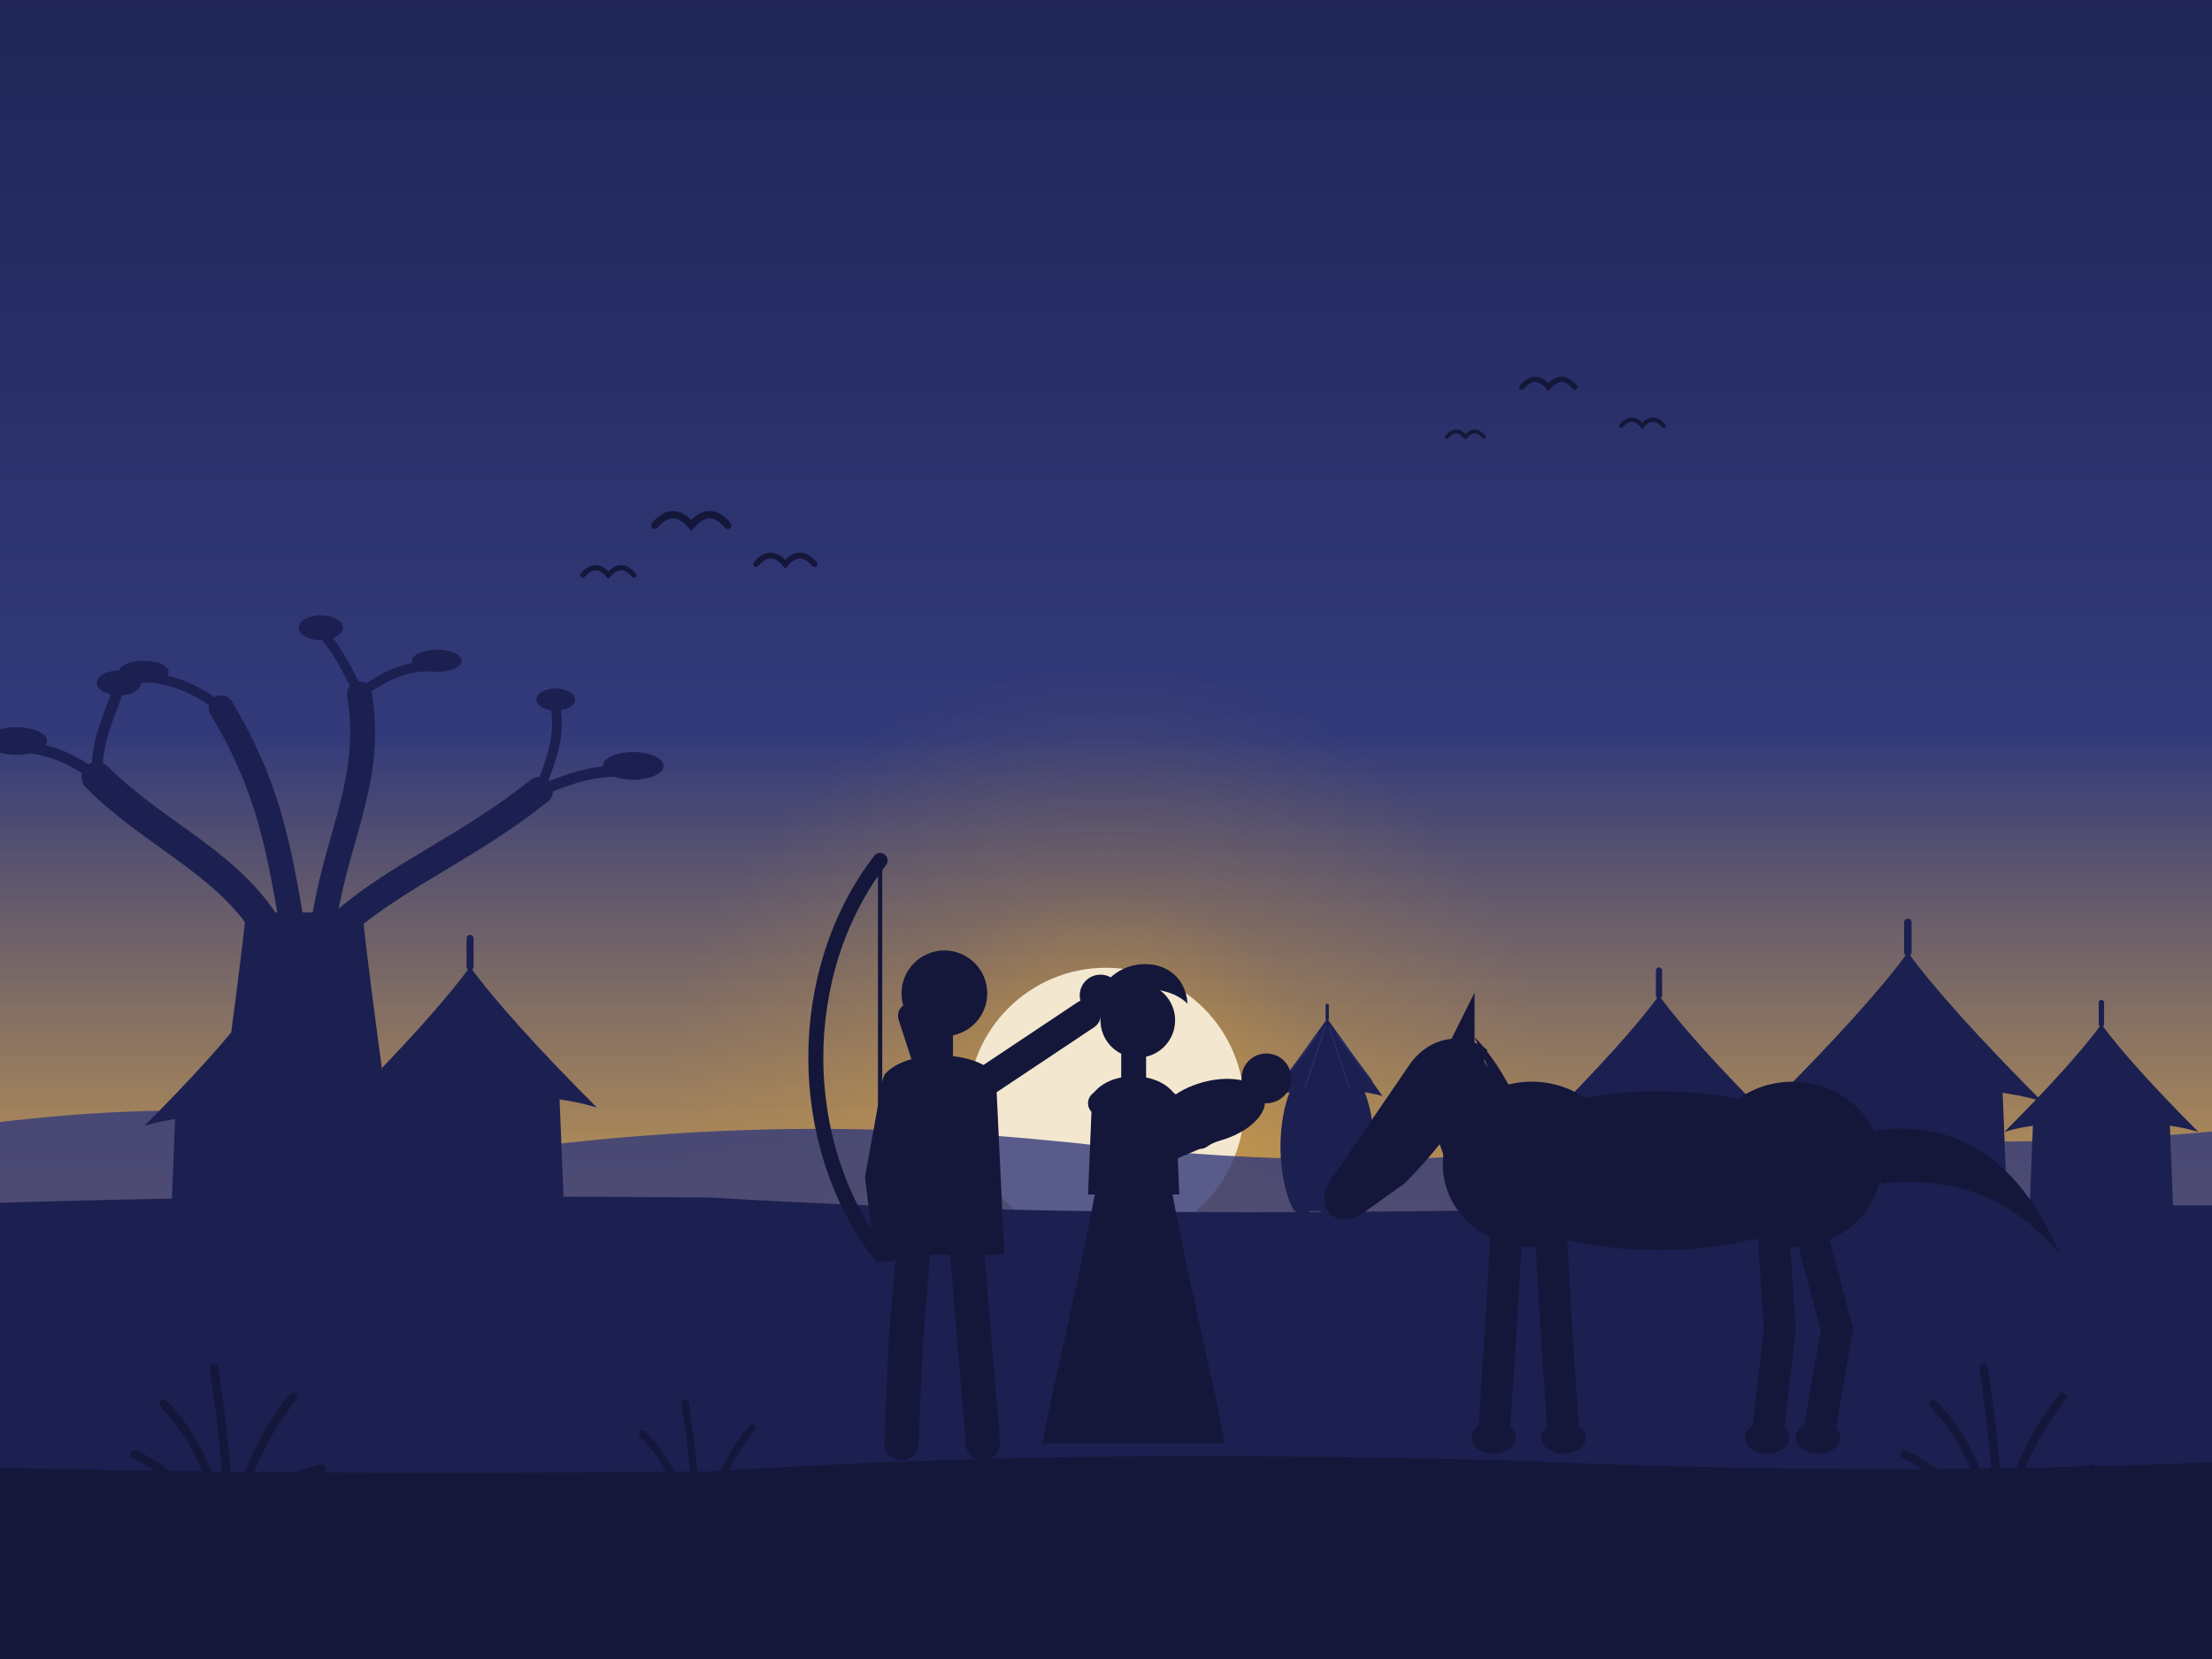
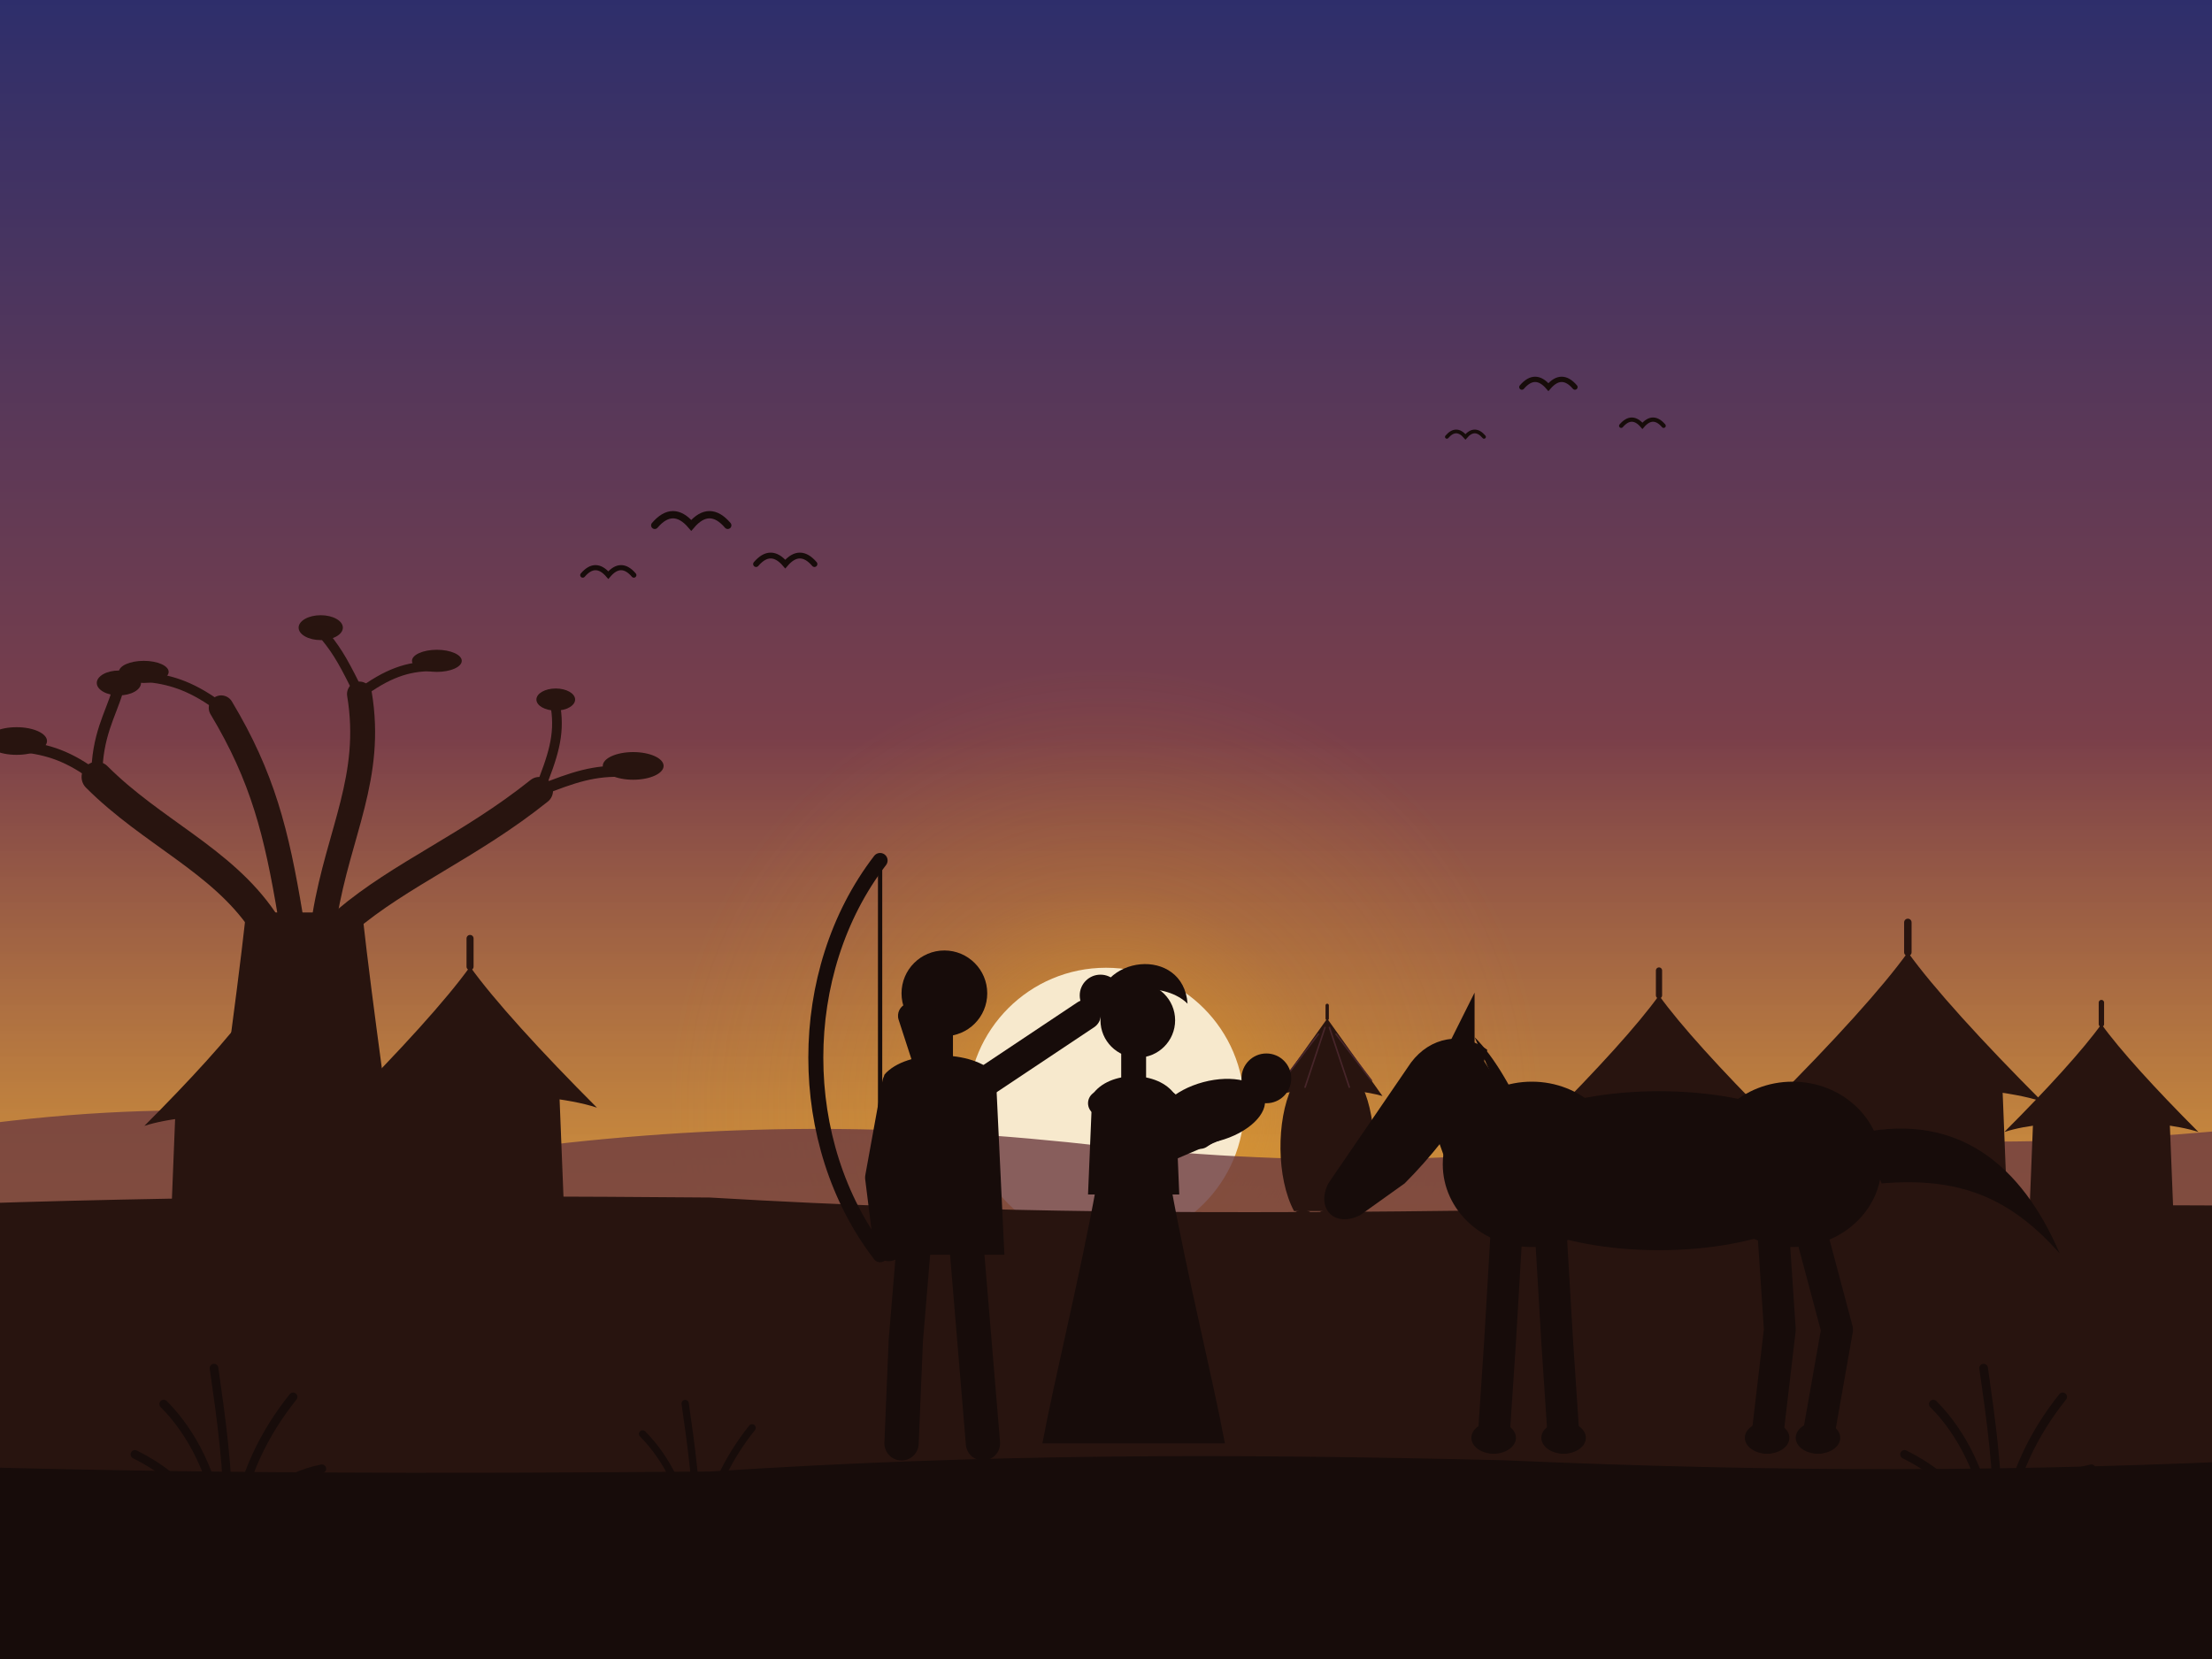
<svg xmlns="http://www.w3.org/2000/svg" viewBox="0 0 800 600" preserveAspectRatio="xMidYMid slice">
  <defs>
    <linearGradient id="yennenga-5-ciel" x1="0" y1="0" x2="0" y2="1">
-       <stop offset="0" stop-color="#1d2251" />
-       <stop offset="0.45" stop-color="#323a7a" />
-       <stop offset="0.8" stop-color="#e8a934" stop-opacity="0.9" />
-       <stop offset="1" stop-color="#f3e7cf" />
+       <stop offset="0" stop-color="#232c70" />
+       <stop offset="0.45" stop-color="#7a3f4a" />
+       <stop offset="0.8" stop-color="#eda521" stop-opacity="0.9" />
+       <stop offset="1" stop-color="#f7e9cd" />
    </linearGradient>
    <radialGradient id="yennenga-5-halo">
-       <stop offset="0" stop-color="#e8a934" stop-opacity="0.55" />
-       <stop offset="0.5" stop-color="#e8a934" stop-opacity="0.15" />
-       <stop offset="1" stop-color="#e8a934" stop-opacity="0" />
+       <stop offset="0" stop-color="#eda521" stop-opacity="0.55" />
+       <stop offset="0.5" stop-color="#eda521" stop-opacity="0.15" />
+       <stop offset="1" stop-color="#eda521" stop-opacity="0" />
    </radialGradient>
  </defs>
  <g class="calque-fond">
    <rect x="-40" y="-40" width="880" height="680" fill="url(#yennenga-5-ciel)" />
    <circle cx="400" cy="400" r="160" fill="url(#yennenga-5-halo)" class="anime-lueur" />
-     <circle cx="400" cy="400" r="50" fill="#f3e7cf" />
+     <circle cx="400" cy="400" r="50" fill="#f7e9cd" />
    <g class="anime-vol">
      <g transform="translate(250 190) scale(1.1 1.1)">
-         <path d="M-12 0 Q-6 -7 0 0 Q6 -7 12 0" fill="none" stroke="#14173a" stroke-width="2.4" stroke-linecap="round" />
+         <path d="M-12 0 Q-6 -7 0 0 Q6 -7 12 0" fill="none" stroke="#170c0a" stroke-width="2.4" stroke-linecap="round" />
      </g>
      <g transform="translate(284 204) scale(0.88 0.88)">
-         <path d="M-12 0 Q-6 -7 0 0 Q6 -7 12 0" fill="none" stroke="#14173a" stroke-width="2.4" stroke-linecap="round" />
+         <path d="M-12 0 Q-6 -7 0 0 Q6 -7 12 0" fill="none" stroke="#170c0a" stroke-width="2.4" stroke-linecap="round" />
      </g>
      <g transform="translate(220 208) scale(0.77 0.77)">
-         <path d="M-12 0 Q-6 -7 0 0 Q6 -7 12 0" fill="none" stroke="#14173a" stroke-width="2.4" stroke-linecap="round" />
+         <path d="M-12 0 Q-6 -7 0 0 Q6 -7 12 0" fill="none" stroke="#170c0a" stroke-width="2.4" stroke-linecap="round" />
      </g>
    </g>
    <g class="anime-vol">
      <g transform="translate(560 140) scale(0.8 0.8)">
-         <path d="M-12 0 Q-6 -7 0 0 Q6 -7 12 0" fill="none" stroke="#14173a" stroke-width="2.4" stroke-linecap="round" />
+         <path d="M-12 0 Q-6 -7 0 0 Q6 -7 12 0" fill="none" stroke="#170c0a" stroke-width="2.4" stroke-linecap="round" />
      </g>
      <g transform="translate(594 154) scale(0.64 0.64)">
-         <path d="M-12 0 Q-6 -7 0 0 Q6 -7 12 0" fill="none" stroke="#14173a" stroke-width="2.4" stroke-linecap="round" />
+         <path d="M-12 0 Q-6 -7 0 0 Q6 -7 12 0" fill="none" stroke="#170c0a" stroke-width="2.4" stroke-linecap="round" />
      </g>
      <g transform="translate(530 158) scale(0.56 0.56)">
-         <path d="M-12 0 Q-6 -7 0 0 Q6 -7 12 0" fill="none" stroke="#14173a" stroke-width="2.4" stroke-linecap="round" />
+         <path d="M-12 0 Q-6 -7 0 0 Q6 -7 12 0" fill="none" stroke="#170c0a" stroke-width="2.4" stroke-linecap="round" />
      </g>
    </g>
-     <path fill="#323a7a" opacity="0.8" d="M-30 410 C45.3 398 109.8 398 185 415.7 C260.3 406 324.8 406 400 414.6 C475.3 421.8 539.8 421.8 615 407.4 C690.3 414.9 754.8 414.9 830 406.2 V630 H-30Z" />
+     <path fill="#6d3b40" opacity="0.8" d="M-30 410 C45.3 398 109.8 398 185 415.7 C260.3 406 324.8 406 400 414.6 C475.3 421.8 539.8 421.8 615 407.4 C690.3 414.9 754.8 414.9 830 406.2 V630 H-30Z" />
  </g>
  <g class="calque-decor">
-     <path fill="#1b2050" d="M-30 436 C70.3 432.3 156.3 432.3 256.7 433.1 C357 439 443 439 543.3 437.7 C643.7 435.6 729.7 435.6 830 436.1 V630 H-30Z" />
+     <path fill="#28140f" d="M-30 436 C70.3 432.3 156.3 432.3 256.7 433.1 C357 439 443 439 543.3 437.7 C643.7 435.6 729.7 435.6 830 436.1 V630 H-30Z" />
    <g transform="translate(90 438) scale(0.7 0.7)">
-       <g fill="#1b2050">
+       <g fill="#28140f">
        <path d="M-40 0 L-38 -50 C-20 -54 20 -54 38 -50 L40 0Z" />
        <path d="M-54 -44 C-30 -68 -10 -90 0 -104 C10 -90 30 -68 54 -44 C30 -52 -30 -52 -54 -44Z" />
-         <path d="M0 -104 L0 -116" fill="none" stroke="#1b2050" stroke-width="3" stroke-linecap="round" stroke-linejoin="round" />
+         <path d="M0 -104 L0 -116" fill="none" stroke="#28140f" stroke-width="3" stroke-linecap="round" stroke-linejoin="round" />
      </g>
    </g>
    <g transform="translate(170 438) scale(0.85 0.85)">
-       <g fill="#1b2050">
+       <g fill="#28140f">
        <path d="M-40 0 L-38 -50 C-20 -54 20 -54 38 -50 L40 0Z" />
        <path d="M-54 -44 C-30 -68 -10 -90 0 -104 C10 -90 30 -68 54 -44 C30 -52 -30 -52 -54 -44Z" />
-         <path d="M0 -104 L0 -116" fill="none" stroke="#1b2050" stroke-width="3" stroke-linecap="round" stroke-linejoin="round" />
+         <path d="M0 -104 L0 -116" fill="none" stroke="#28140f" stroke-width="3" stroke-linecap="round" stroke-linejoin="round" />
      </g>
    </g>
    <g transform="translate(600 438) scale(0.75 0.75)">
-       <g fill="#1b2050">
+       <g fill="#28140f">
        <path d="M-40 0 L-38 -50 C-20 -54 20 -54 38 -50 L40 0Z" />
        <path d="M-54 -44 C-30 -68 -10 -90 0 -104 C10 -90 30 -68 54 -44 C30 -52 -30 -52 -54 -44Z" />
-         <path d="M0 -104 L0 -116" fill="none" stroke="#1b2050" stroke-width="3" stroke-linecap="round" stroke-linejoin="round" />
+         <path d="M0 -104 L0 -116" fill="none" stroke="#28140f" stroke-width="3" stroke-linecap="round" stroke-linejoin="round" />
      </g>
    </g>
    <g transform="translate(690 438) scale(0.9 0.9)">
-       <g fill="#1b2050">
+       <g fill="#28140f">
        <path d="M-40 0 L-38 -50 C-20 -54 20 -54 38 -50 L40 0Z" />
        <path d="M-54 -44 C-30 -68 -10 -90 0 -104 C10 -90 30 -68 54 -44 C30 -52 -30 -52 -54 -44Z" />
-         <path d="M0 -104 L0 -116" fill="none" stroke="#1b2050" stroke-width="3" stroke-linecap="round" stroke-linejoin="round" />
+         <path d="M0 -104 L0 -116" fill="none" stroke="#28140f" stroke-width="3" stroke-linecap="round" stroke-linejoin="round" />
      </g>
    </g>
    <g transform="translate(760 438) scale(0.65 0.65)">
-       <g fill="#1b2050">
+       <g fill="#28140f">
        <path d="M-40 0 L-38 -50 C-20 -54 20 -54 38 -50 L40 0Z" />
        <path d="M-54 -44 C-30 -68 -10 -90 0 -104 C10 -90 30 -68 54 -44 C30 -52 -30 -52 -54 -44Z" />
-         <path d="M0 -104 L0 -116" fill="none" stroke="#1b2050" stroke-width="3" stroke-linecap="round" stroke-linejoin="round" />
+         <path d="M0 -104 L0 -116" fill="none" stroke="#28140f" stroke-width="3" stroke-linecap="round" stroke-linejoin="round" />
      </g>
    </g>
    <g transform="translate(480 442) scale(0.4 0.4)">
-       <g fill="#1b2050">
+       <g fill="#28140f">
        <ellipse cx="-22" cy="-5" rx="9" ry="6" />
        <ellipse cx="0" cy="-5" rx="9" ry="6" />
        <ellipse cx="22" cy="-5" rx="9" ry="6" />
        <path d="M-30 -10 C-46 -40 -46 -92 -32 -122 L32 -122 C46 -92 46 -40 30 -10Z" />
        <path d="M-50 -114 L0 -184 L50 -114 C22 -122 -22 -122 -50 -114Z" />
-         <path d="M0 -184 L0 -196" fill="none" stroke="#1b2050" stroke-width="3" stroke-linecap="round" stroke-linejoin="round" />
+         <path d="M0 -184 L0 -196" fill="none" stroke="#28140f" stroke-width="3" stroke-linecap="round" stroke-linejoin="round" />
      </g>
-       <path d="M-40 -128 L-8 -170 M40 -128 L8 -170 M-20 -122 L-2 -176 M20 -122 L2 -176" fill="none" stroke="#262c63" stroke-width="1.4" stroke-linecap="round" stroke-linejoin="round" />
+       <path d="M-40 -128 L-8 -170 M40 -128 L8 -170 M-20 -122 L-2 -176 M20 -122 L2 -176" fill="none" stroke="#47252a" stroke-width="1.4" stroke-linecap="round" stroke-linejoin="round" />
    </g>
    <g transform="translate(110 446) scale(0.5 0.5)">
-       <g fill="#1b2050" stroke="#1b2050" stroke-linecap="round">
+       <g fill="#28140f" stroke="#28140f" stroke-linecap="round">
        <path stroke="none" d="M-72 0 C-62 -80 -50 -160 -42 -232 L42 -232 C50 -160 62 -80 72 0Z" />
        <g fill="none">
          <path stroke-width="22" d="M-30 -226 C-60 -270 -110 -290 -150 -330" />
          <path stroke-width="18" d="M-10 -230 C-20 -290 -30 -330 -60 -380" />
          <path stroke-width="18" d="M15 -230 C25 -290 50 -330 40 -390" />
          <path stroke-width="20" d="M30 -226 C70 -260 120 -280 170 -320" />
          <path stroke-width="8" d="M-150 -330 C-170 -345 -185 -350 -205 -352" />
          <path stroke-width="8" d="M-150 -330 C-150 -360 -140 -375 -135 -392" />
          <path stroke-width="7" d="M-60 -380 C-80 -395 -95 -400 -112 -402" />
          <path stroke-width="7" d="M40 -390 C30 -410 25 -420 15 -432" />
          <path stroke-width="7" d="M40 -390 C60 -405 75 -410 92 -410" />
          <path stroke-width="8" d="M170 -320 C195 -330 210 -335 232 -334" />
          <path stroke-width="7" d="M170 -320 C180 -345 185 -360 182 -380" />
        </g>
        <g stroke="none">
          <ellipse cx="-208" cy="-356" rx="22" ry="10" />
          <ellipse cx="-134" cy="-398" rx="16" ry="9" />
          <ellipse cx="-116" cy="-406" rx="18" ry="8" />
          <ellipse cx="12" cy="-438" rx="16" ry="9" />
          <ellipse cx="96" cy="-414" rx="18" ry="8" />
          <ellipse cx="238" cy="-338" rx="22" ry="10" />
          <ellipse cx="182" cy="-386" rx="14" ry="8" />
        </g>
      </g>
    </g>
  </g>
  <g class="calque-personnages">
    <g transform="translate(600 520) scale(-1.15 1.15)">
-       <g fill="#14173a">
+       <g fill="#170c0a">
        <ellipse cx="0" cy="-84" rx="58" ry="25" />
        <ellipse cx="40" cy="-86" rx="28" ry="26" />
        <ellipse cx="-42" cy="-86" rx="28" ry="26" />
        <path d="M38 -92 L56 -120 L76 -112 L66 -84Z" />
        <path d="M54 -122 C62 -128 72 -126 78 -118 L104 -80 C108 -72 102 -66 94 -70 L80 -80 C72 -88 64 -98 58 -108Z" />
        <path d="M58 -122 L58 -140 L66 -124Z" />
        <path d="M40 -96 C46 -110 52 -120 58 -126 L50 -108 L46 -100Z" />
        <path d="M-64 -96 C-94 -102 -114 -86 -126 -58 C-110 -76 -94 -82 -70 -80Z" />
      </g>
-       <path d="M48 -64 L50 -30 L52 0" fill="none" stroke="#14173a" stroke-width="10" stroke-linecap="round" stroke-linejoin="round" />
-       <path d="M34 -64 L32 -30 L30 0" fill="none" stroke="#14173a" stroke-width="10" stroke-linecap="round" stroke-linejoin="round" />
-       <path d="M-48 -64 L-56 -34 L-50 0" fill="none" stroke="#14173a" stroke-width="10" stroke-linecap="round" stroke-linejoin="round" />
-       <path d="M-36 -64 L-38 -34 L-34 0" fill="none" stroke="#14173a" stroke-width="10" stroke-linecap="round" stroke-linejoin="round" />
-       <ellipse cx="52" cy="0" rx="7" ry="5" fill="#14173a" />
-       <ellipse cx="30" cy="0" rx="7" ry="5" fill="#14173a" />
-       <ellipse cx="-50" cy="0" rx="7" ry="5" fill="#14173a" />
-       <ellipse cx="-34" cy="0" rx="7" ry="5" fill="#14173a" />
+       <path d="M48 -64 L50 -30 L52 0" fill="none" stroke="#170c0a" stroke-width="10" stroke-linecap="round" stroke-linejoin="round" />
+       <path d="M34 -64 L32 -30 L30 0" fill="none" stroke="#170c0a" stroke-width="10" stroke-linecap="round" stroke-linejoin="round" />
+       <path d="M-48 -64 L-56 -34 L-50 0" fill="none" stroke="#170c0a" stroke-width="10" stroke-linecap="round" stroke-linejoin="round" />
+       <path d="M-36 -64 L-38 -34 L-34 0" fill="none" stroke="#170c0a" stroke-width="10" stroke-linecap="round" stroke-linejoin="round" />
+       <ellipse cx="52" cy="0" rx="7" ry="5" fill="#170c0a" />
+       <ellipse cx="30" cy="0" rx="7" ry="5" fill="#170c0a" />
+       <ellipse cx="-50" cy="0" rx="7" ry="5" fill="#170c0a" />
+       <ellipse cx="-34" cy="0" rx="7" ry="5" fill="#170c0a" />
    </g>
    <g transform="translate(340 522) scale(1.55 1.55)">
-       <path d="M-6 -48 L-8 -24 L-9 0" fill="none" stroke="#14173a" stroke-width="8" stroke-linecap="round" stroke-linejoin="round" />
-       <path d="M6 -48 L8 -24 L10 0" fill="none" stroke="#14173a" stroke-width="8" stroke-linecap="round" stroke-linejoin="round" />
-       <g fill="#14173a">
+       <path d="M-6 -48 L-8 -24 L-9 0" fill="none" stroke="#170c0a" stroke-width="8" stroke-linecap="round" stroke-linejoin="round" />
+       <path d="M6 -48 L8 -24 L10 0" fill="none" stroke="#170c0a" stroke-width="8" stroke-linecap="round" stroke-linejoin="round" />
+       <g fill="#170c0a">
        <path d="M-15 -44 L-13 -86 C-8 -92 8 -92 13 -86 L15 -44Z" />
        <rect x="-3" y="-98" width="6" height="10" />
        <circle cx="1" cy="-105" r="10" />
      </g>
-       <path d="M-10 -84 L-14 -62 L-12 -46" fill="none" stroke="#14173a" stroke-width="7" stroke-linecap="round" stroke-linejoin="round" />
-       <path d="M10 -84 L22 -92 L34 -100" fill="none" stroke="#14173a" stroke-width="7" stroke-linecap="round" stroke-linejoin="round" />
-       <path d="M-14 -136 C-34 -110 -34 -70 -14 -44" fill="none" stroke="#14173a" stroke-width="3.5" stroke-linecap="round" stroke-linejoin="round" />
-       <path d="M-14 -136 L-14 -44" fill="none" stroke="#14173a" stroke-width="1" stroke-linecap="round" stroke-linejoin="round" />
-       <rect x="-4" y="-104" width="9" height="44" rx="3" fill="#14173a" transform="rotate(-18 0 -82)" />
+       <path d="M-10 -84 L-14 -62 L-12 -46" fill="none" stroke="#170c0a" stroke-width="7" stroke-linecap="round" stroke-linejoin="round" />
+       <path d="M10 -84 L22 -92 L34 -100" fill="none" stroke="#170c0a" stroke-width="7" stroke-linecap="round" stroke-linejoin="round" />
+       <path d="M-14 -136 C-34 -110 -34 -70 -14 -44" fill="none" stroke="#170c0a" stroke-width="3.5" stroke-linecap="round" stroke-linejoin="round" />
+       <path d="M-14 -136 L-14 -44" fill="none" stroke="#170c0a" stroke-width="1" stroke-linecap="round" stroke-linejoin="round" />
+       <rect x="-4" y="-104" width="9" height="44" rx="3" fill="#170c0a" transform="rotate(-18 0 -82)" />
    </g>
    <g transform="translate(410 522) scale(1.5 1.5)">
-       <g fill="#14173a">
+       <g fill="#170c0a">
        <path d="M-9 -62 C-13 -40 -19 -16 -22 0 L22 0 C19 -16 13 -40 9 -62Z" />
        <path d="M-11 -60 L-10 -84 C-6 -90 6 -90 10 -84 L11 -60Z" />
        <rect x="-3" y="-95" width="6" height="9" />
        <circle cx="1" cy="-102" r="9" />
        <path d="M-9 -104 C-9 -118 12 -120 13 -106 C8 -111 -4 -111 -9 -104Z" />
        <circle cx="-8" cy="-108" r="5" />
      </g>
-       <path d="M-8 -82 L6 -70 L20 -76" fill="none" stroke="#14173a" stroke-width="6" stroke-linecap="round" stroke-linejoin="round" />
-       <path d="M8 -82 L16 -74 L22 -78" fill="none" stroke="#14173a" stroke-width="6" stroke-linecap="round" stroke-linejoin="round" />
+       <path d="M-8 -82 L6 -70 L20 -76" fill="none" stroke="#170c0a" stroke-width="6" stroke-linecap="round" stroke-linejoin="round" />
+       <path d="M8 -82 L16 -74 L22 -78" fill="none" stroke="#170c0a" stroke-width="6" stroke-linecap="round" stroke-linejoin="round" />
    </g>
-     <g fill="#14173a">
+     <g fill="#170c0a">
      <ellipse cx="438" cy="402" rx="20" ry="11" transform="rotate(-15 438 402)" />
      <circle cx="458" cy="390" r="9" />
    </g>
-     <path fill="#14173a" d="M-30 530 C70.3 533 156.3 533 256.7 532.2 C357 525.7 443 525.7 543.3 528.1 C643.7 532.5 729.7 532.5 830 527.5 V630 H-30Z" />
+     <path fill="#170c0a" d="M-30 530 C70.3 533 156.3 533 256.7 532.2 C357 525.7 443 525.7 543.3 528.1 C643.7 532.5 729.7 532.5 830 527.5 V630 H-30Z" />
    <g transform="translate(80 552) scale(1.3 1.3)">
      <g class="anime-vent">
-         <path d="M0 0 C-2 -14 -8 -26 -16 -34" fill="none" stroke="#14173a" stroke-width="2.4" stroke-linecap="round" stroke-linejoin="round" />
-         <path d="M2 0 C2 -16 0 -30 -2 -44" fill="none" stroke="#14173a" stroke-width="2.4" stroke-linecap="round" stroke-linejoin="round" />
-         <path d="M4 0 C6 -14 12 -26 20 -36" fill="none" stroke="#14173a" stroke-width="2.4" stroke-linecap="round" stroke-linejoin="round" />
-         <path d="M-4 0 C-8 -10 -16 -16 -24 -20" fill="none" stroke="#14173a" stroke-width="2.4" stroke-linecap="round" stroke-linejoin="round" />
-         <path d="M6 0 C10 -8 18 -14 28 -16" fill="none" stroke="#14173a" stroke-width="2.4" stroke-linecap="round" stroke-linejoin="round" />
+         <path d="M0 0 C-2 -14 -8 -26 -16 -34" fill="none" stroke="#170c0a" stroke-width="2.4" stroke-linecap="round" stroke-linejoin="round" />
+         <path d="M2 0 C2 -16 0 -30 -2 -44" fill="none" stroke="#170c0a" stroke-width="2.4" stroke-linecap="round" stroke-linejoin="round" />
+         <path d="M4 0 C6 -14 12 -26 20 -36" fill="none" stroke="#170c0a" stroke-width="2.4" stroke-linecap="round" stroke-linejoin="round" />
+         <path d="M-4 0 C-8 -10 -16 -16 -24 -20" fill="none" stroke="#170c0a" stroke-width="2.4" stroke-linecap="round" stroke-linejoin="round" />
+         <path d="M6 0 C10 -8 18 -14 28 -16" fill="none" stroke="#170c0a" stroke-width="2.4" stroke-linecap="round" stroke-linejoin="round" />
      </g>
    </g>
    <g transform="translate(250 556) scale(1.1 1.1)">
      <g class="anime-vent" style="animation-delay:-0.6s">
-         <path d="M0 0 C-2 -14 -8 -26 -16 -34" fill="none" stroke="#14173a" stroke-width="2.4" stroke-linecap="round" stroke-linejoin="round" />
-         <path d="M2 0 C2 -16 0 -30 -2 -44" fill="none" stroke="#14173a" stroke-width="2.4" stroke-linecap="round" stroke-linejoin="round" />
-         <path d="M4 0 C6 -14 12 -26 20 -36" fill="none" stroke="#14173a" stroke-width="2.4" stroke-linecap="round" stroke-linejoin="round" />
-         <path d="M-4 0 C-8 -10 -16 -16 -24 -20" fill="none" stroke="#14173a" stroke-width="2.4" stroke-linecap="round" stroke-linejoin="round" />
-         <path d="M6 0 C10 -8 18 -14 28 -16" fill="none" stroke="#14173a" stroke-width="2.4" stroke-linecap="round" stroke-linejoin="round" />
+         <path d="M0 0 C-2 -14 -8 -26 -16 -34" fill="none" stroke="#170c0a" stroke-width="2.4" stroke-linecap="round" stroke-linejoin="round" />
+         <path d="M2 0 C2 -16 0 -30 -2 -44" fill="none" stroke="#170c0a" stroke-width="2.4" stroke-linecap="round" stroke-linejoin="round" />
+         <path d="M4 0 C6 -14 12 -26 20 -36" fill="none" stroke="#170c0a" stroke-width="2.4" stroke-linecap="round" stroke-linejoin="round" />
+         <path d="M-4 0 C-8 -10 -16 -16 -24 -20" fill="none" stroke="#170c0a" stroke-width="2.4" stroke-linecap="round" stroke-linejoin="round" />
+         <path d="M6 0 C10 -8 18 -14 28 -16" fill="none" stroke="#170c0a" stroke-width="2.4" stroke-linecap="round" stroke-linejoin="round" />
      </g>
    </g>
    <g transform="translate(720 552) scale(1.3 1.3)">
      <g class="anime-vent" style="animation-delay:-1.1s">
-         <path d="M0 0 C-2 -14 -8 -26 -16 -34" fill="none" stroke="#14173a" stroke-width="2.4" stroke-linecap="round" stroke-linejoin="round" />
-         <path d="M2 0 C2 -16 0 -30 -2 -44" fill="none" stroke="#14173a" stroke-width="2.4" stroke-linecap="round" stroke-linejoin="round" />
-         <path d="M4 0 C6 -14 12 -26 20 -36" fill="none" stroke="#14173a" stroke-width="2.4" stroke-linecap="round" stroke-linejoin="round" />
-         <path d="M-4 0 C-8 -10 -16 -16 -24 -20" fill="none" stroke="#14173a" stroke-width="2.4" stroke-linecap="round" stroke-linejoin="round" />
-         <path d="M6 0 C10 -8 18 -14 28 -16" fill="none" stroke="#14173a" stroke-width="2.4" stroke-linecap="round" stroke-linejoin="round" />
+         <path d="M0 0 C-2 -14 -8 -26 -16 -34" fill="none" stroke="#170c0a" stroke-width="2.4" stroke-linecap="round" stroke-linejoin="round" />
+         <path d="M2 0 C2 -16 0 -30 -2 -44" fill="none" stroke="#170c0a" stroke-width="2.4" stroke-linecap="round" stroke-linejoin="round" />
+         <path d="M4 0 C6 -14 12 -26 20 -36" fill="none" stroke="#170c0a" stroke-width="2.4" stroke-linecap="round" stroke-linejoin="round" />
+         <path d="M-4 0 C-8 -10 -16 -16 -24 -20" fill="none" stroke="#170c0a" stroke-width="2.4" stroke-linecap="round" stroke-linejoin="round" />
+         <path d="M6 0 C10 -8 18 -14 28 -16" fill="none" stroke="#170c0a" stroke-width="2.4" stroke-linecap="round" stroke-linejoin="round" />
      </g>
    </g>
  </g>
</svg>
